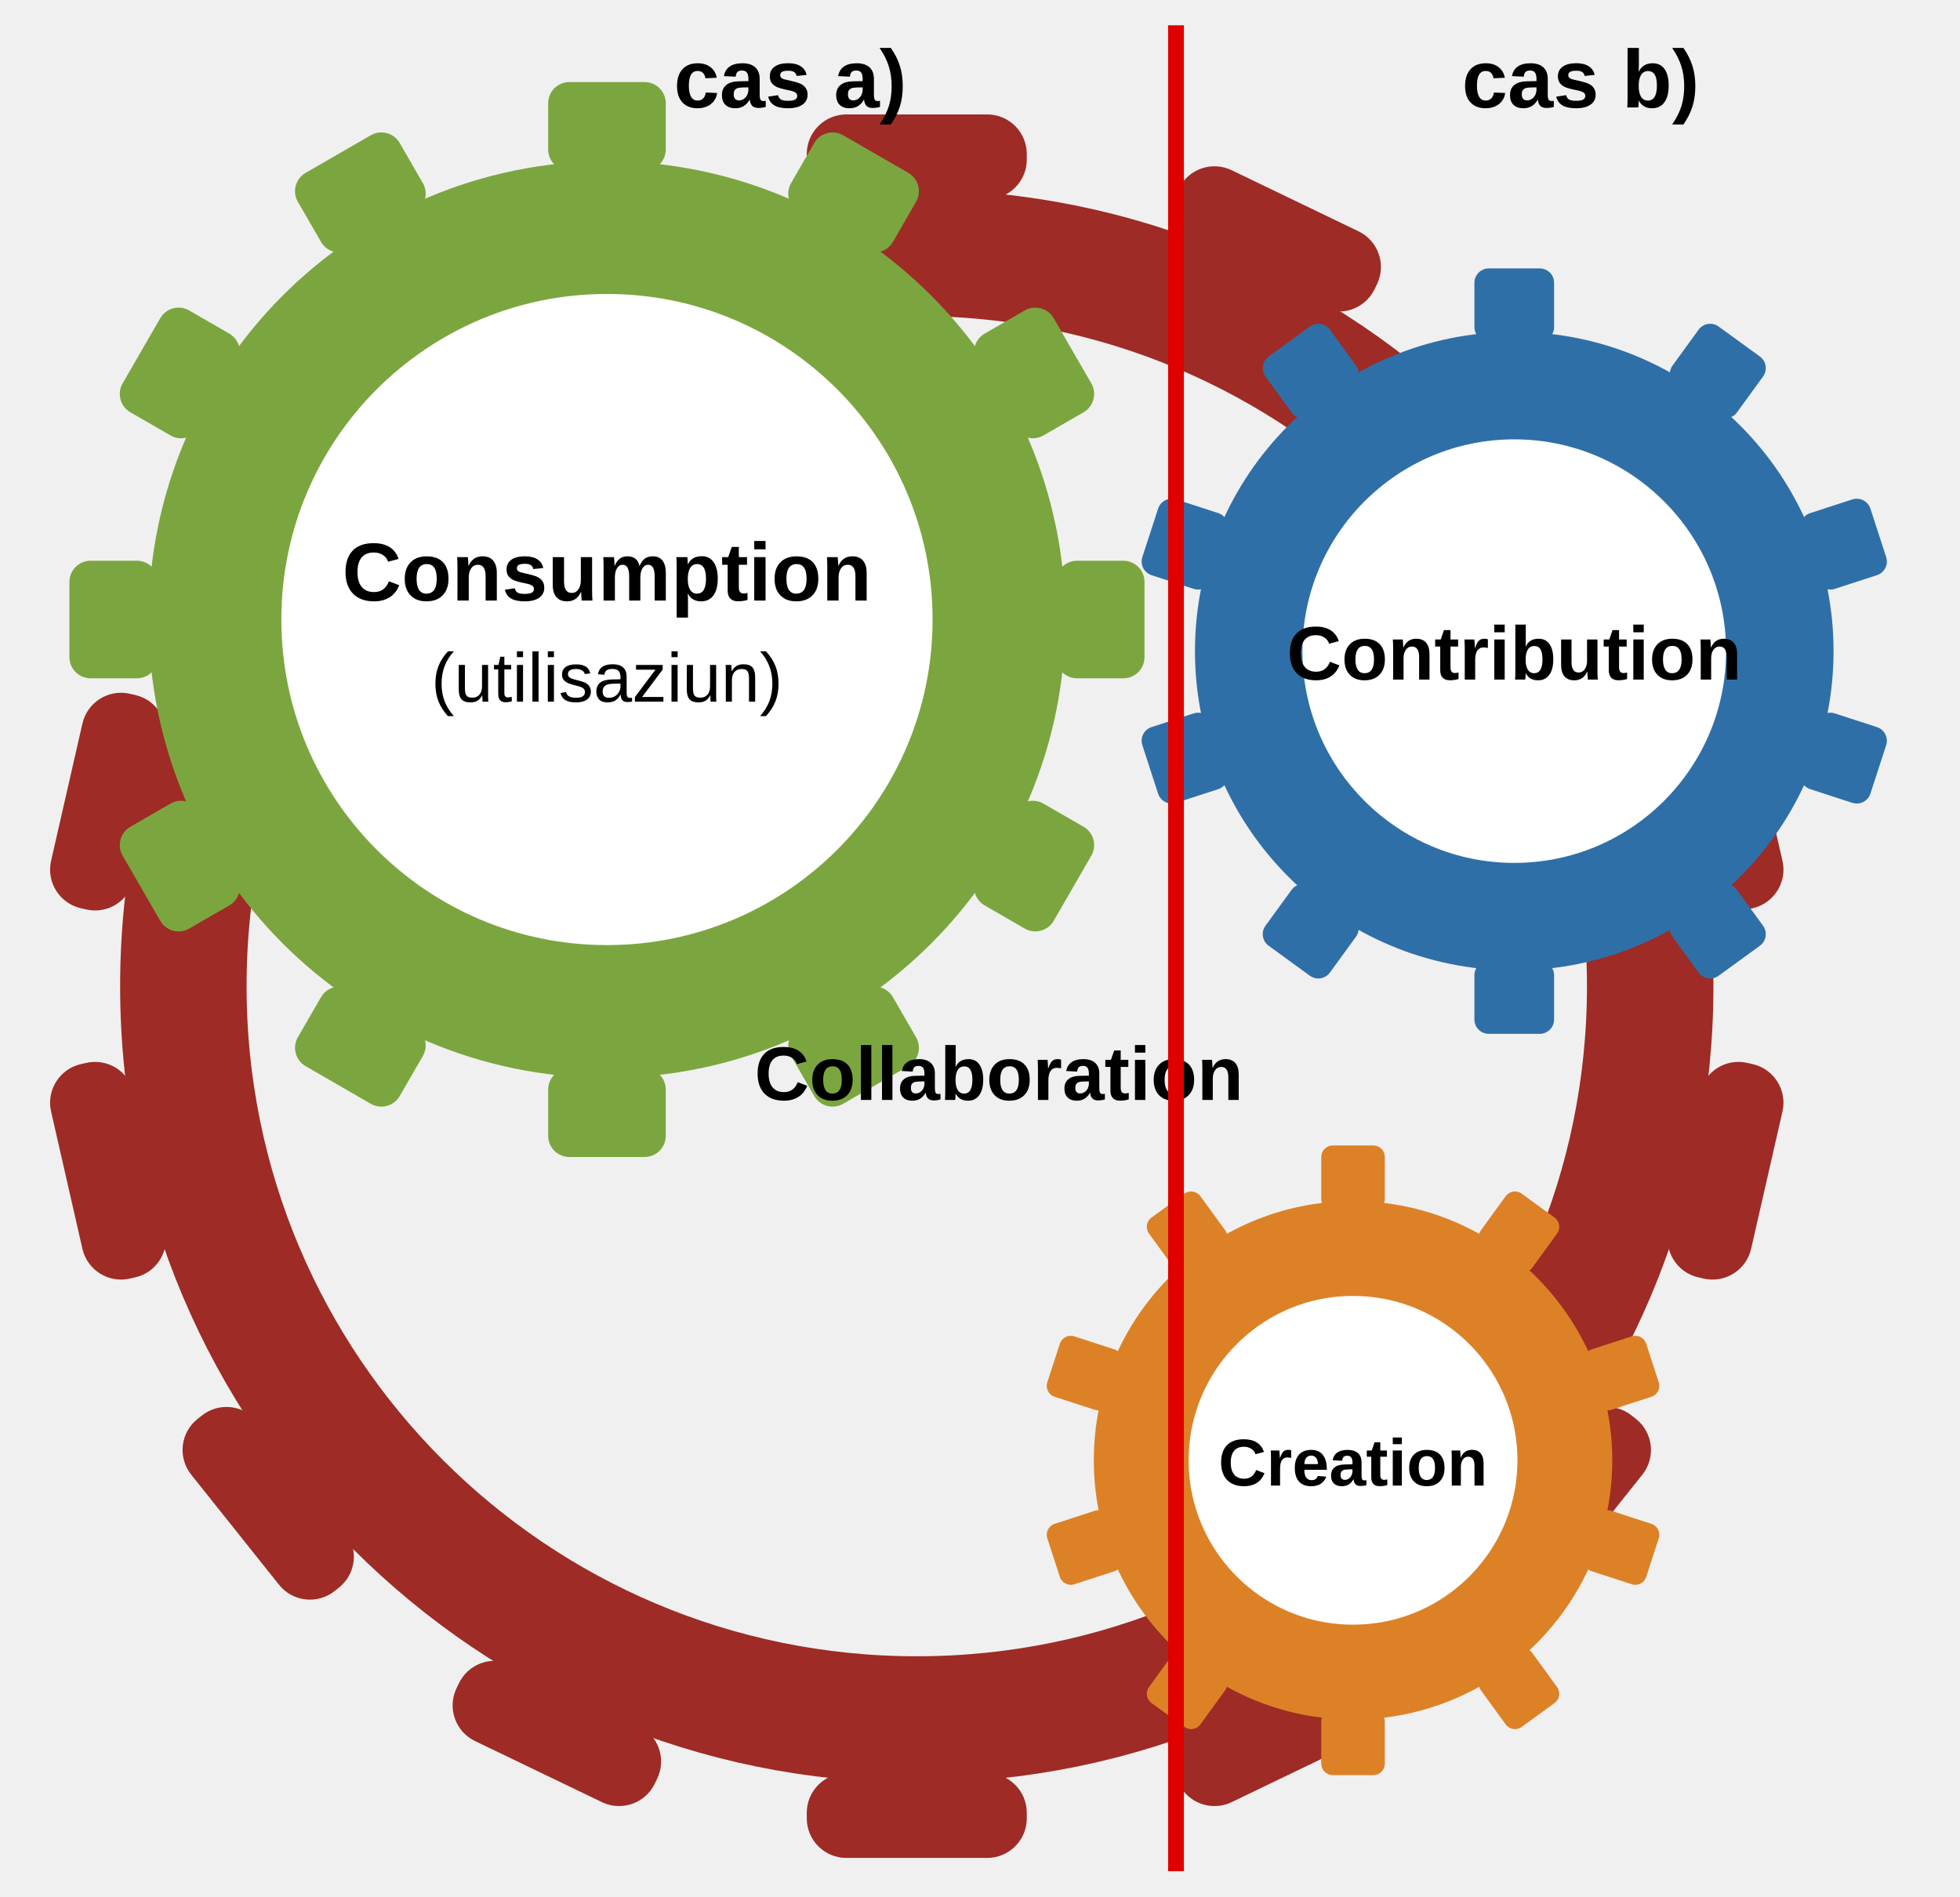
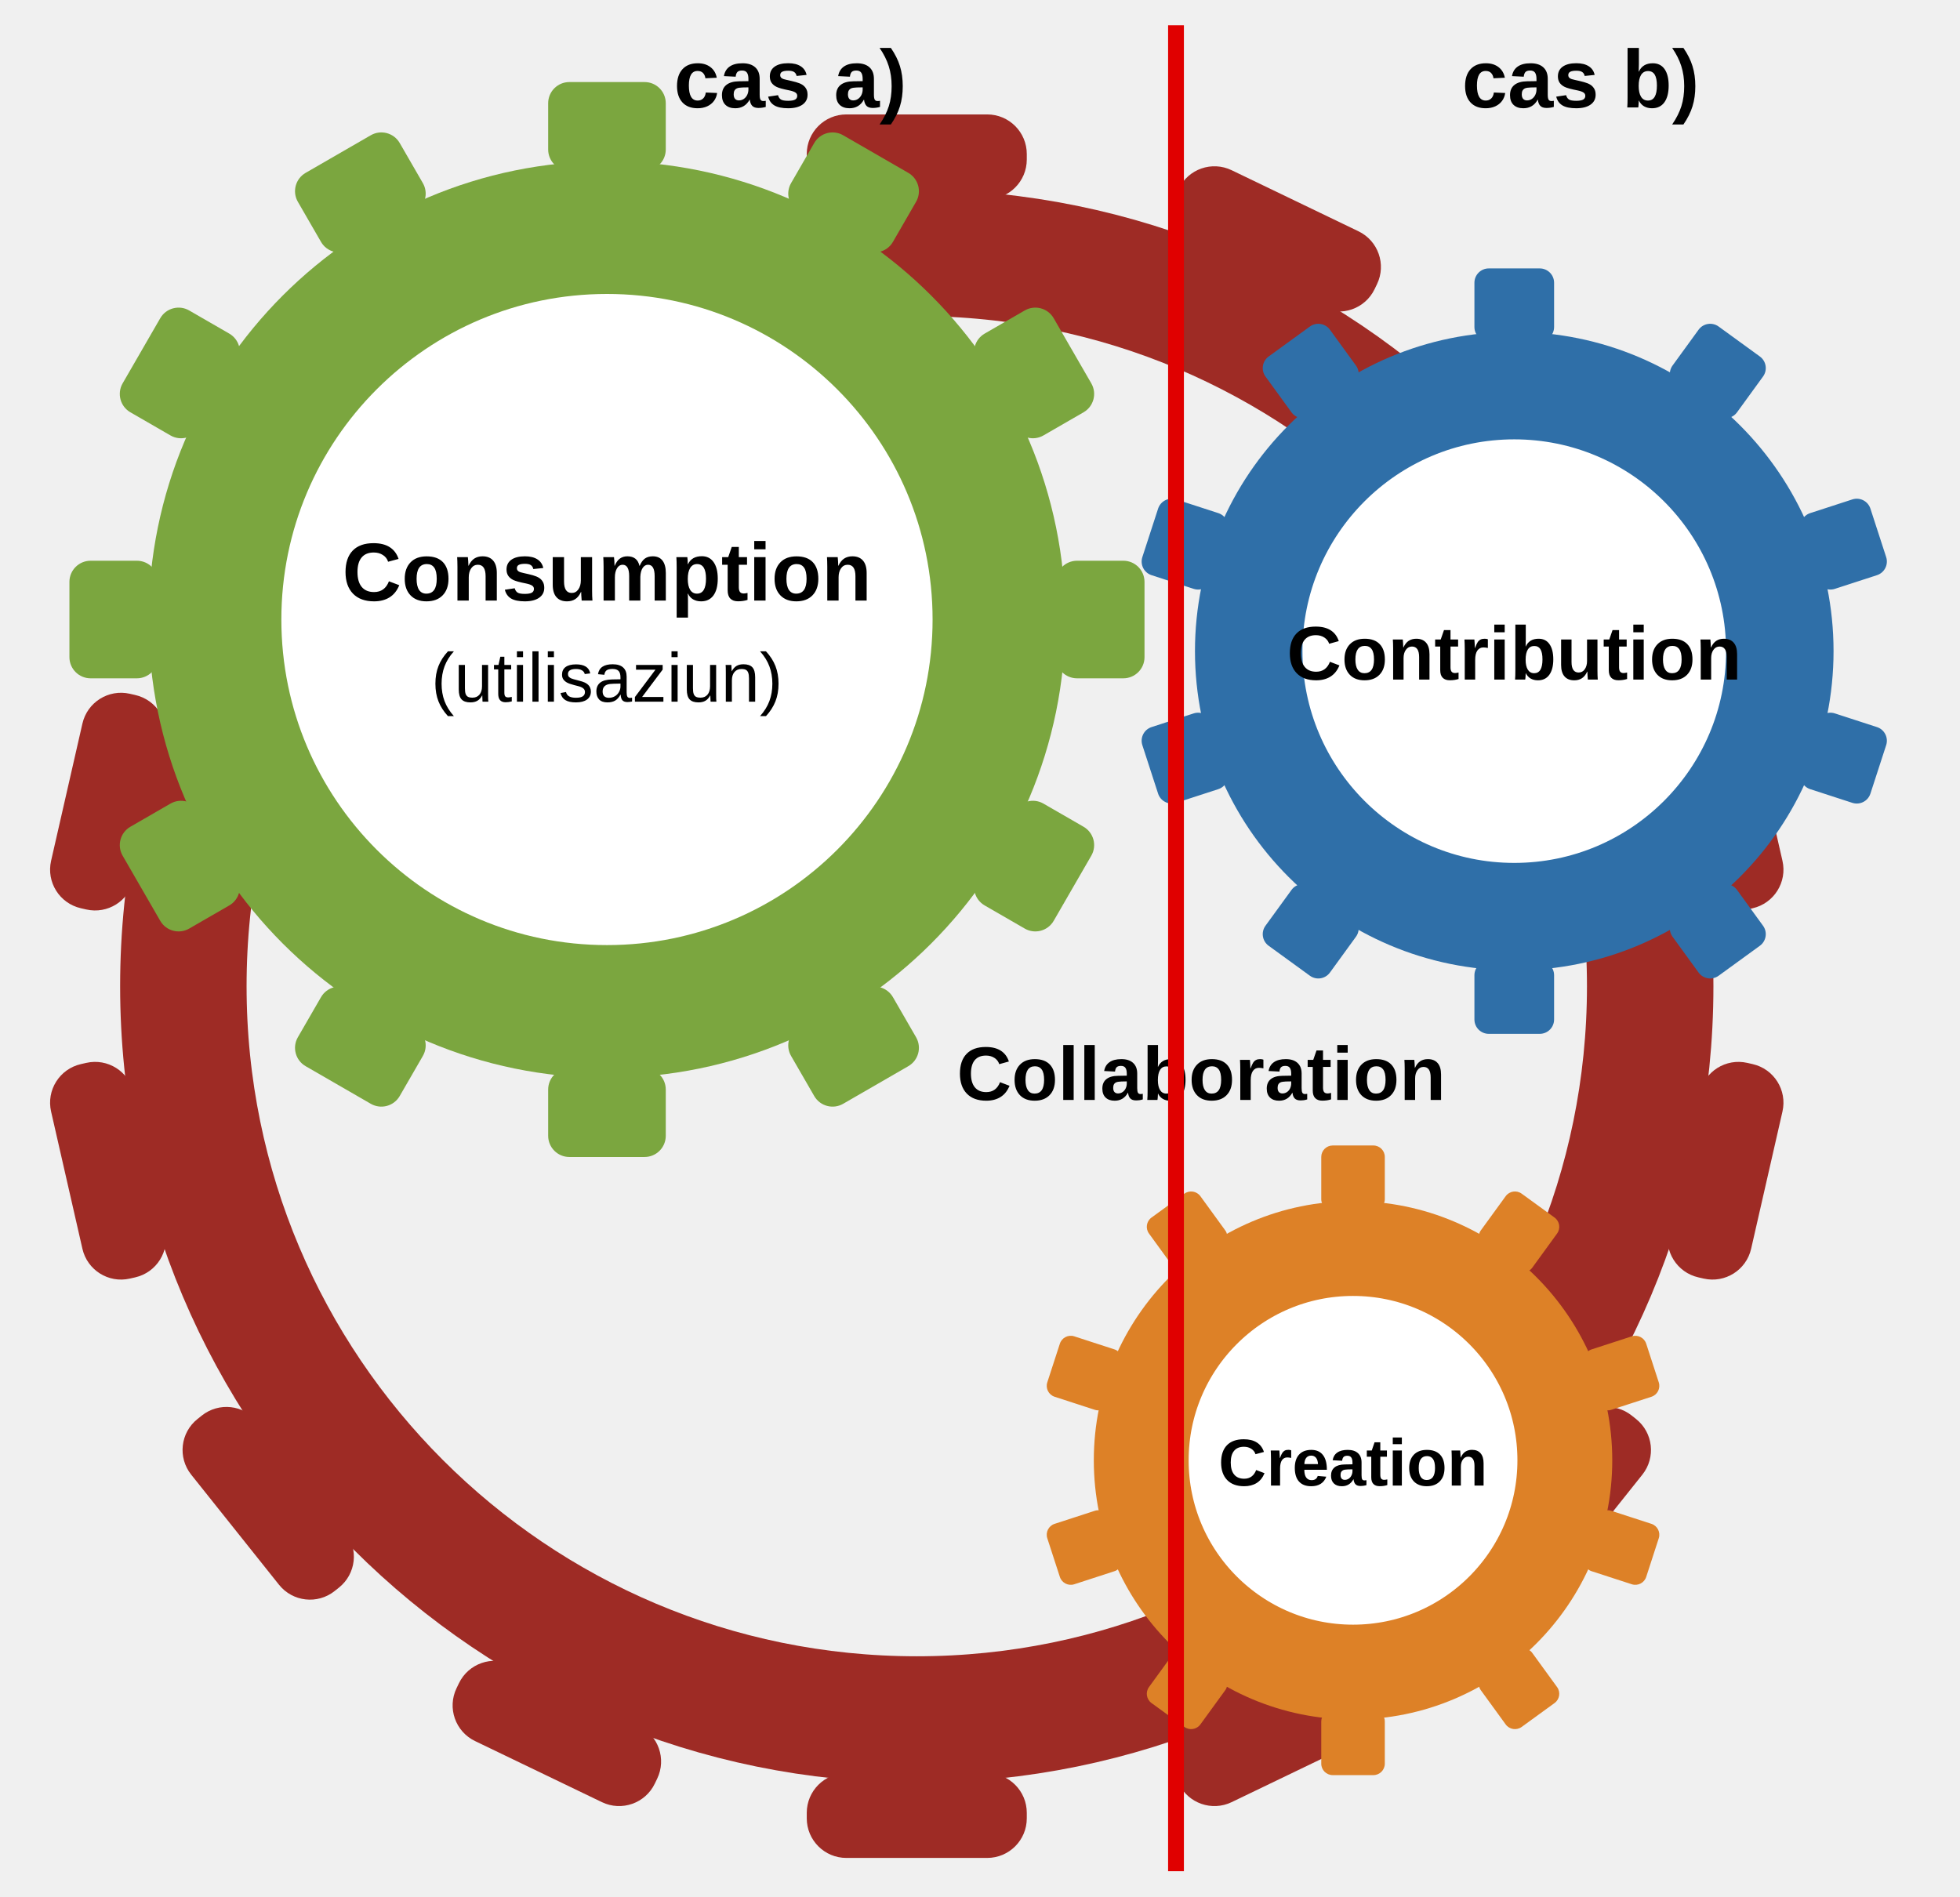
- <svg xmlns="http://www.w3.org/2000/svg" viewBox="0 0 620 600" width="620" height="600" role="img" aria-label="The four Cs: Consumption, Contribution, Collaboration, Creation">
+ <svg xmlns="http://www.w3.org/2000/svg" viewBox="0 0 620 600" width="620" height="600" role="img" aria-label="Ils 4 C: Consumption, Contribution, Collaboration, Creation">
  <circle cx="290" cy="312" r="232" fill="none" stroke="#9e2b25" stroke-width="40" />
  <rect x="255.20" y="36.20" width="69.60" height="26.80" rx="12.53" fill="#9e2b25" transform="rotate(0.000 290 312)" />
  <rect x="255.20" y="36.20" width="69.60" height="26.80" rx="12.53" fill="#9e2b25" transform="rotate(25.714 290 312)" />
  <rect x="255.20" y="36.20" width="69.60" height="26.80" rx="12.53" fill="#9e2b25" transform="rotate(51.429 290 312)" />
  <rect x="255.20" y="36.20" width="69.60" height="26.80" rx="12.53" fill="#9e2b25" transform="rotate(77.143 290 312)" />
  <rect x="255.20" y="36.20" width="69.60" height="26.80" rx="12.53" fill="#9e2b25" transform="rotate(102.857 290 312)" />
  <rect x="255.20" y="36.20" width="69.60" height="26.80" rx="12.53" fill="#9e2b25" transform="rotate(128.571 290 312)" />
  <rect x="255.20" y="36.20" width="69.60" height="26.80" rx="12.53" fill="#9e2b25" transform="rotate(154.286 290 312)" />
  <rect x="255.20" y="36.20" width="69.60" height="26.80" rx="12.53" fill="#9e2b25" transform="rotate(180.000 290 312)" />
  <rect x="255.20" y="36.20" width="69.60" height="26.80" rx="12.53" fill="#9e2b25" transform="rotate(205.714 290 312)" />
  <rect x="255.20" y="36.20" width="69.60" height="26.80" rx="12.53" fill="#9e2b25" transform="rotate(231.429 290 312)" />
  <rect x="255.20" y="36.20" width="69.60" height="26.80" rx="12.53" fill="#9e2b25" transform="rotate(257.143 290 312)" />
  <rect x="255.20" y="36.20" width="69.60" height="26.80" rx="12.53" fill="#9e2b25" transform="rotate(282.857 290 312)" />
  <rect x="255.20" y="36.20" width="69.60" height="26.80" rx="12.53" fill="#9e2b25" transform="rotate(308.571 290 312)" />
  <rect x="255.20" y="36.20" width="69.60" height="26.80" rx="12.53" fill="#9e2b25" transform="rotate(334.286 290 312)" />
  <circle cx="192" cy="196" r="124" fill="#ffffff" stroke="#7ba63f" stroke-width="42" />
  <rect x="173.40" y="25.96" width="37.20" height="28.04" rx="6.70" fill="#7ba63f" transform="rotate(0.000 192 196)" />
  <rect x="173.40" y="25.96" width="37.20" height="28.04" rx="6.70" fill="#7ba63f" transform="rotate(30.000 192 196)" />
  <rect x="173.40" y="25.96" width="37.20" height="28.04" rx="6.70" fill="#7ba63f" transform="rotate(60.000 192 196)" />
  <rect x="173.40" y="25.96" width="37.20" height="28.04" rx="6.70" fill="#7ba63f" transform="rotate(90.000 192 196)" />
  <rect x="173.40" y="25.96" width="37.20" height="28.04" rx="6.70" fill="#7ba63f" transform="rotate(120.000 192 196)" />
  <rect x="173.40" y="25.96" width="37.20" height="28.04" rx="6.70" fill="#7ba63f" transform="rotate(150.000 192 196)" />
  <rect x="173.40" y="25.96" width="37.20" height="28.04" rx="6.70" fill="#7ba63f" transform="rotate(180.000 192 196)" />
  <rect x="173.40" y="25.96" width="37.20" height="28.04" rx="6.70" fill="#7ba63f" transform="rotate(210.000 192 196)" />
  <rect x="173.40" y="25.96" width="37.20" height="28.04" rx="6.70" fill="#7ba63f" transform="rotate(240.000 192 196)" />
  <rect x="173.40" y="25.96" width="37.20" height="28.04" rx="6.70" fill="#7ba63f" transform="rotate(270.000 192 196)" />
  <rect x="173.40" y="25.96" width="37.20" height="28.04" rx="6.70" fill="#7ba63f" transform="rotate(300.000 192 196)" />
  <rect x="173.40" y="25.96" width="37.20" height="28.04" rx="6.70" fill="#7ba63f" transform="rotate(330.000 192 196)" />
  <circle cx="479" cy="206" r="84" fill="#ffffff" stroke="#2f6fa8" stroke-width="34" />
  <rect x="466.40" y="84.92" width="25.20" height="23.08" rx="4.54" fill="#2f6fa8" transform="rotate(0.000 479 206)" />
  <rect x="466.40" y="84.92" width="25.20" height="23.08" rx="4.54" fill="#2f6fa8" transform="rotate(36.000 479 206)" />
  <rect x="466.40" y="84.92" width="25.20" height="23.08" rx="4.54" fill="#2f6fa8" transform="rotate(72.000 479 206)" />
  <rect x="466.40" y="84.92" width="25.20" height="23.08" rx="4.54" fill="#2f6fa8" transform="rotate(108.000 479 206)" />
  <rect x="466.40" y="84.92" width="25.20" height="23.08" rx="4.54" fill="#2f6fa8" transform="rotate(144.000 479 206)" />
  <rect x="466.40" y="84.92" width="25.20" height="23.08" rx="4.54" fill="#2f6fa8" transform="rotate(180.000 479 206)" />
  <rect x="466.40" y="84.92" width="25.20" height="23.08" rx="4.54" fill="#2f6fa8" transform="rotate(216.000 479 206)" />
  <rect x="466.40" y="84.92" width="25.20" height="23.08" rx="4.54" fill="#2f6fa8" transform="rotate(252.000 479 206)" />
  <rect x="466.40" y="84.92" width="25.20" height="23.08" rx="4.54" fill="#2f6fa8" transform="rotate(288.000 479 206)" />
  <rect x="466.40" y="84.92" width="25.20" height="23.08" rx="4.54" fill="#2f6fa8" transform="rotate(324.000 479 206)" />
  <circle cx="428" cy="462" r="67" fill="#ffffff" stroke="#dd8127" stroke-width="30" />
  <rect x="417.95" y="362.40" width="20.10" height="20.60" rx="3.62" fill="#dd8127" transform="rotate(0.000 428 462)" />
  <rect x="417.95" y="362.40" width="20.10" height="20.60" rx="3.62" fill="#dd8127" transform="rotate(36.000 428 462)" />
  <rect x="417.95" y="362.40" width="20.10" height="20.60" rx="3.62" fill="#dd8127" transform="rotate(72.000 428 462)" />
  <rect x="417.95" y="362.40" width="20.10" height="20.60" rx="3.62" fill="#dd8127" transform="rotate(108.000 428 462)" />
  <rect x="417.95" y="362.40" width="20.10" height="20.60" rx="3.62" fill="#dd8127" transform="rotate(144.000 428 462)" />
  <rect x="417.95" y="362.40" width="20.10" height="20.60" rx="3.62" fill="#dd8127" transform="rotate(180.000 428 462)" />
  <rect x="417.95" y="362.40" width="20.10" height="20.60" rx="3.62" fill="#dd8127" transform="rotate(216.000 428 462)" />
  <rect x="417.95" y="362.40" width="20.10" height="20.60" rx="3.62" fill="#dd8127" transform="rotate(252.000 428 462)" />
  <rect x="417.95" y="362.40" width="20.10" height="20.60" rx="3.62" fill="#dd8127" transform="rotate(288.000 428 462)" />
  <rect x="417.95" y="362.40" width="20.10" height="20.60" rx="3.62" fill="#dd8127" transform="rotate(324.000 428 462)" />
  <text x="192" y="190" text-anchor="middle" font-family="Liberation Sans, Helvetica, Arial, sans-serif" font-size="26" font-weight="bold" fill="#000000">Consumption</text>
  <text x="192" y="222" text-anchor="middle" font-family="Liberation Sans, Helvetica, Arial, sans-serif" font-size="22" fill="#000000">(utilisaziun)</text>
  <text x="479" y="215" text-anchor="middle" font-family="Liberation Sans, Helvetica, Arial, sans-serif" font-size="24" font-weight="bold" fill="#000000">Contribution</text>
  <text x="428" y="470" text-anchor="middle" font-family="Liberation Sans, Helvetica, Arial, sans-serif" font-size="21" font-weight="bold" fill="#000000">Creation</text>
-   <text x="316" y="348" text-anchor="middle" font-family="Liberation Sans, Helvetica, Arial, sans-serif" font-size="24" font-weight="bold" fill="#000000">Collaboration</text>
+   <text x="380" y="348" text-anchor="middle" font-family="Liberation Sans, Helvetica, Arial, sans-serif" font-size="24" font-weight="bold" fill="#000000">Collaboration</text>
  <line x1="372" y1="8" x2="372" y2="592" stroke="#e00000" stroke-width="5" />
  <text x="250" y="34" text-anchor="middle" font-family="Liberation Sans, Helvetica, Arial, sans-serif" font-size="26" font-weight="bold" fill="#000000">cas a)</text>
  <text x="500" y="34" text-anchor="middle" font-family="Liberation Sans, Helvetica, Arial, sans-serif" font-size="26" font-weight="bold" fill="#000000">cas b)</text>
</svg>
